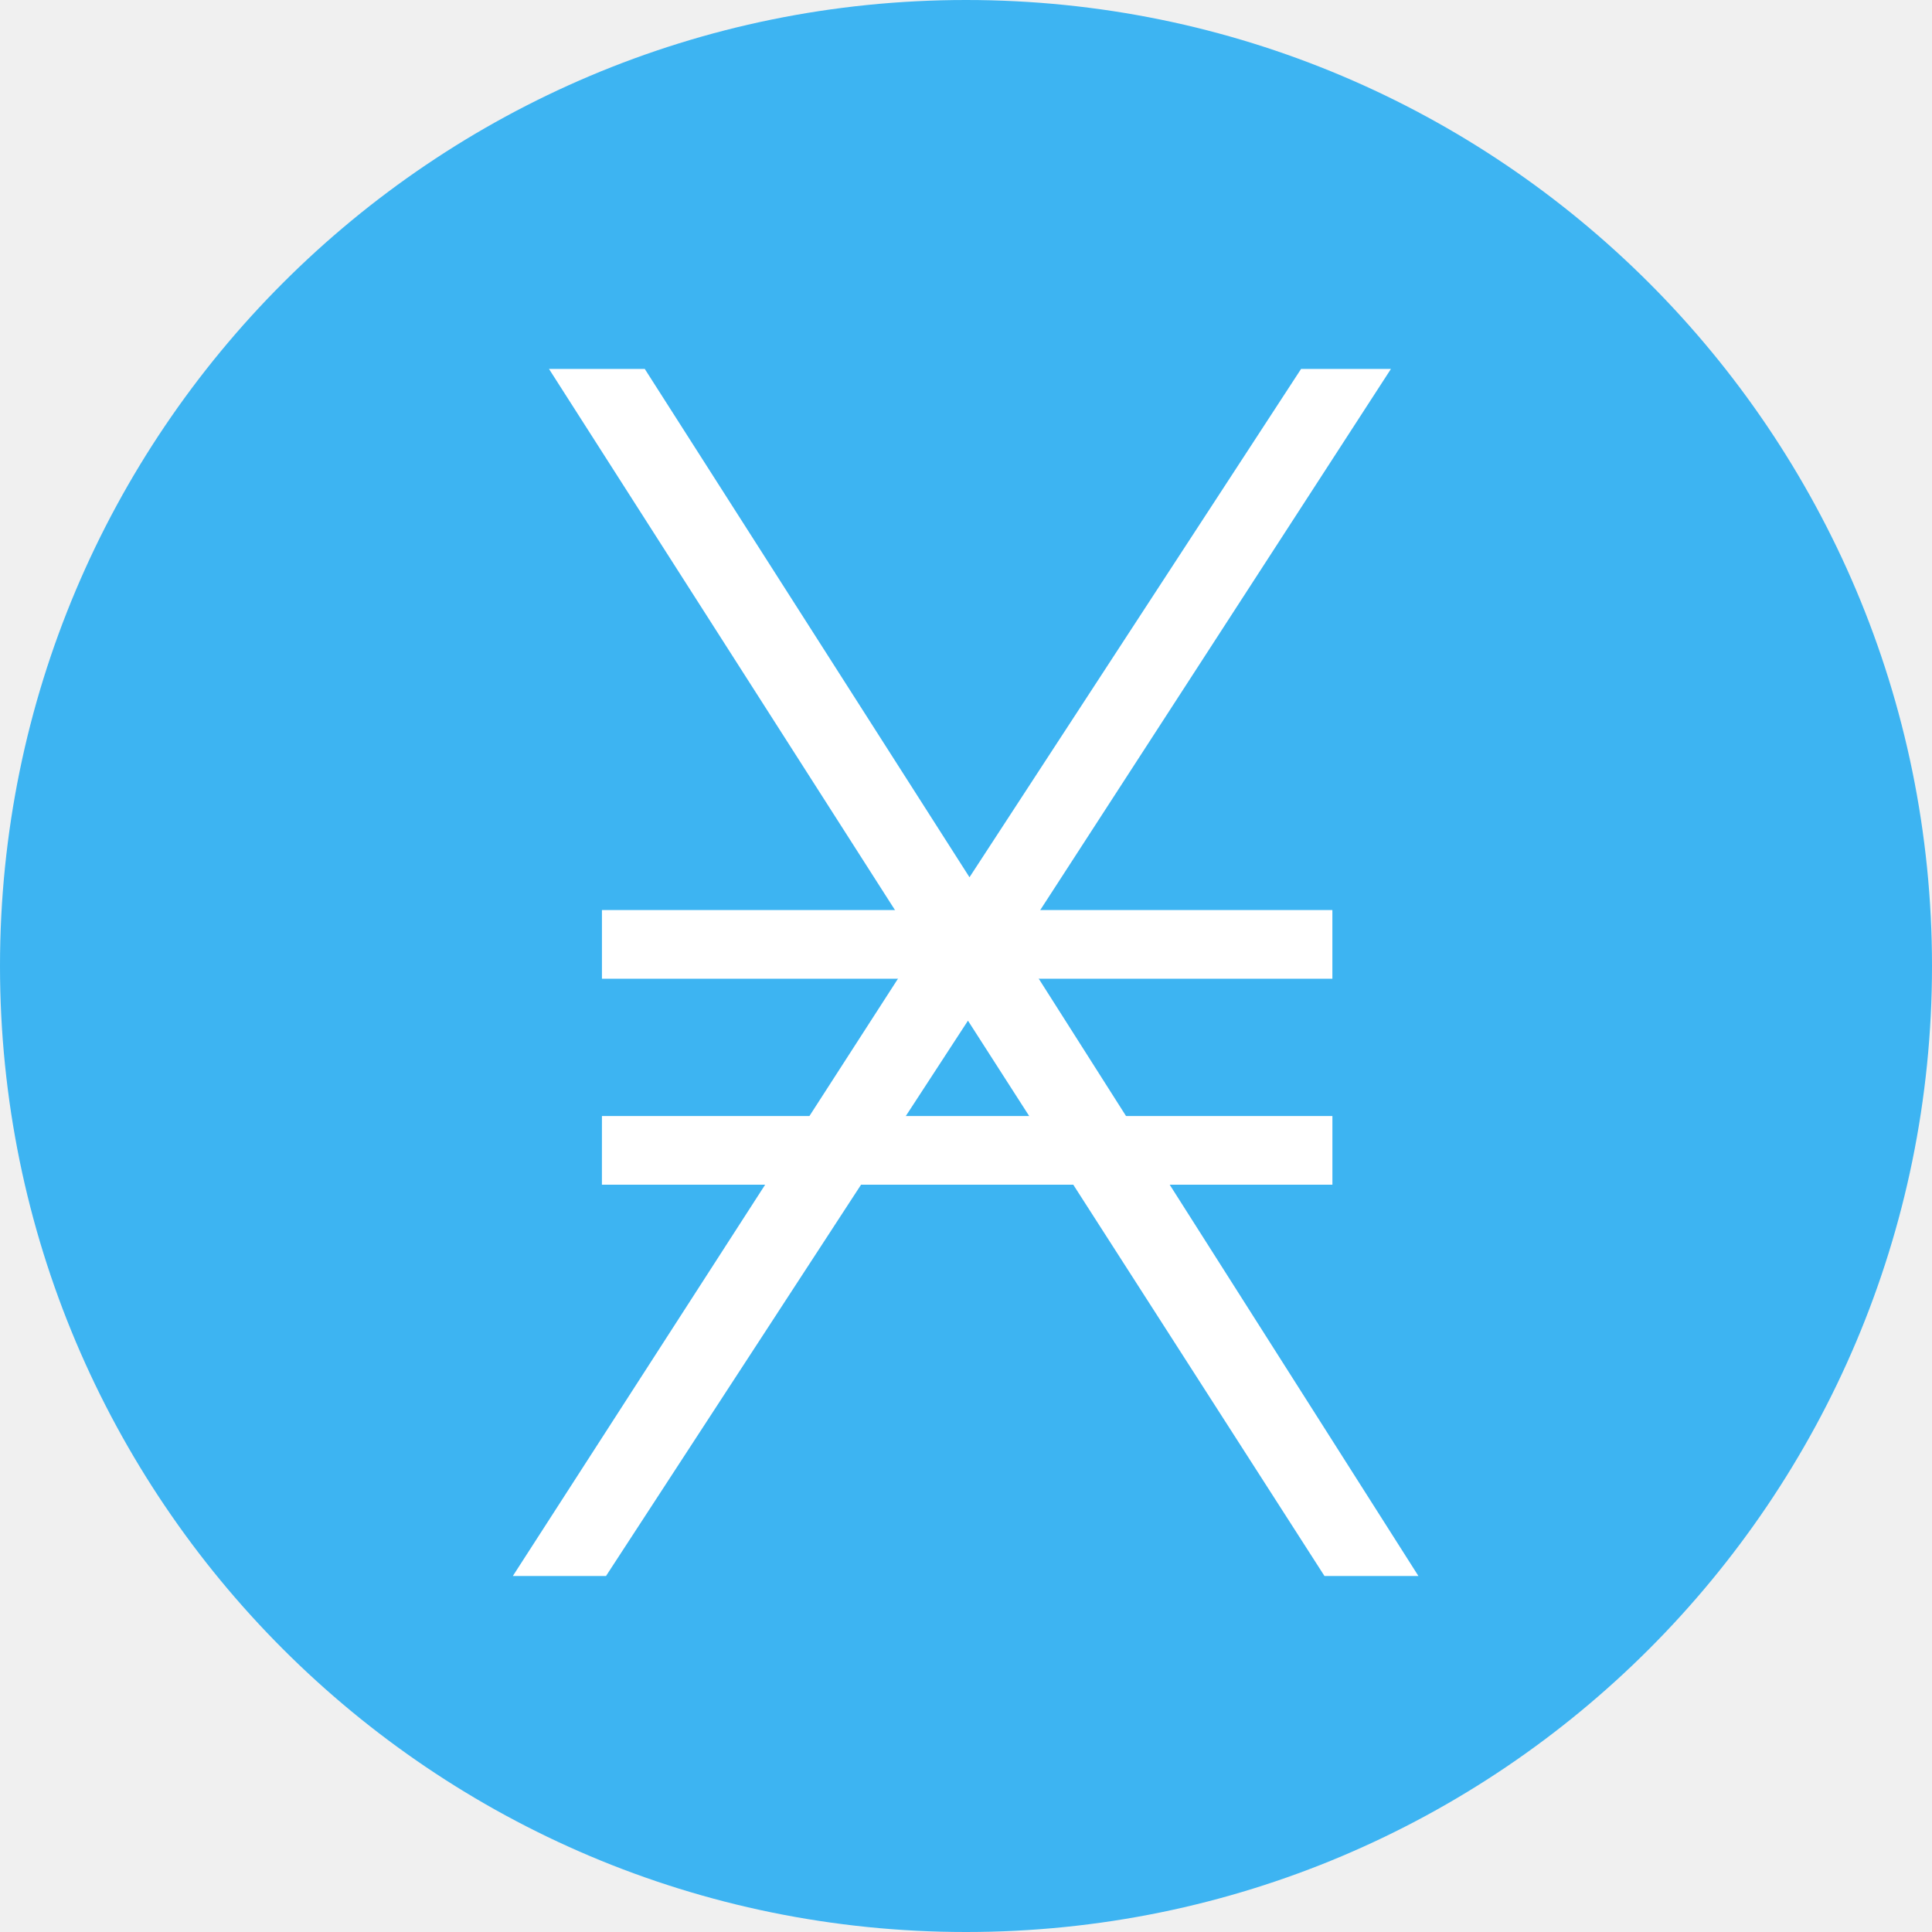
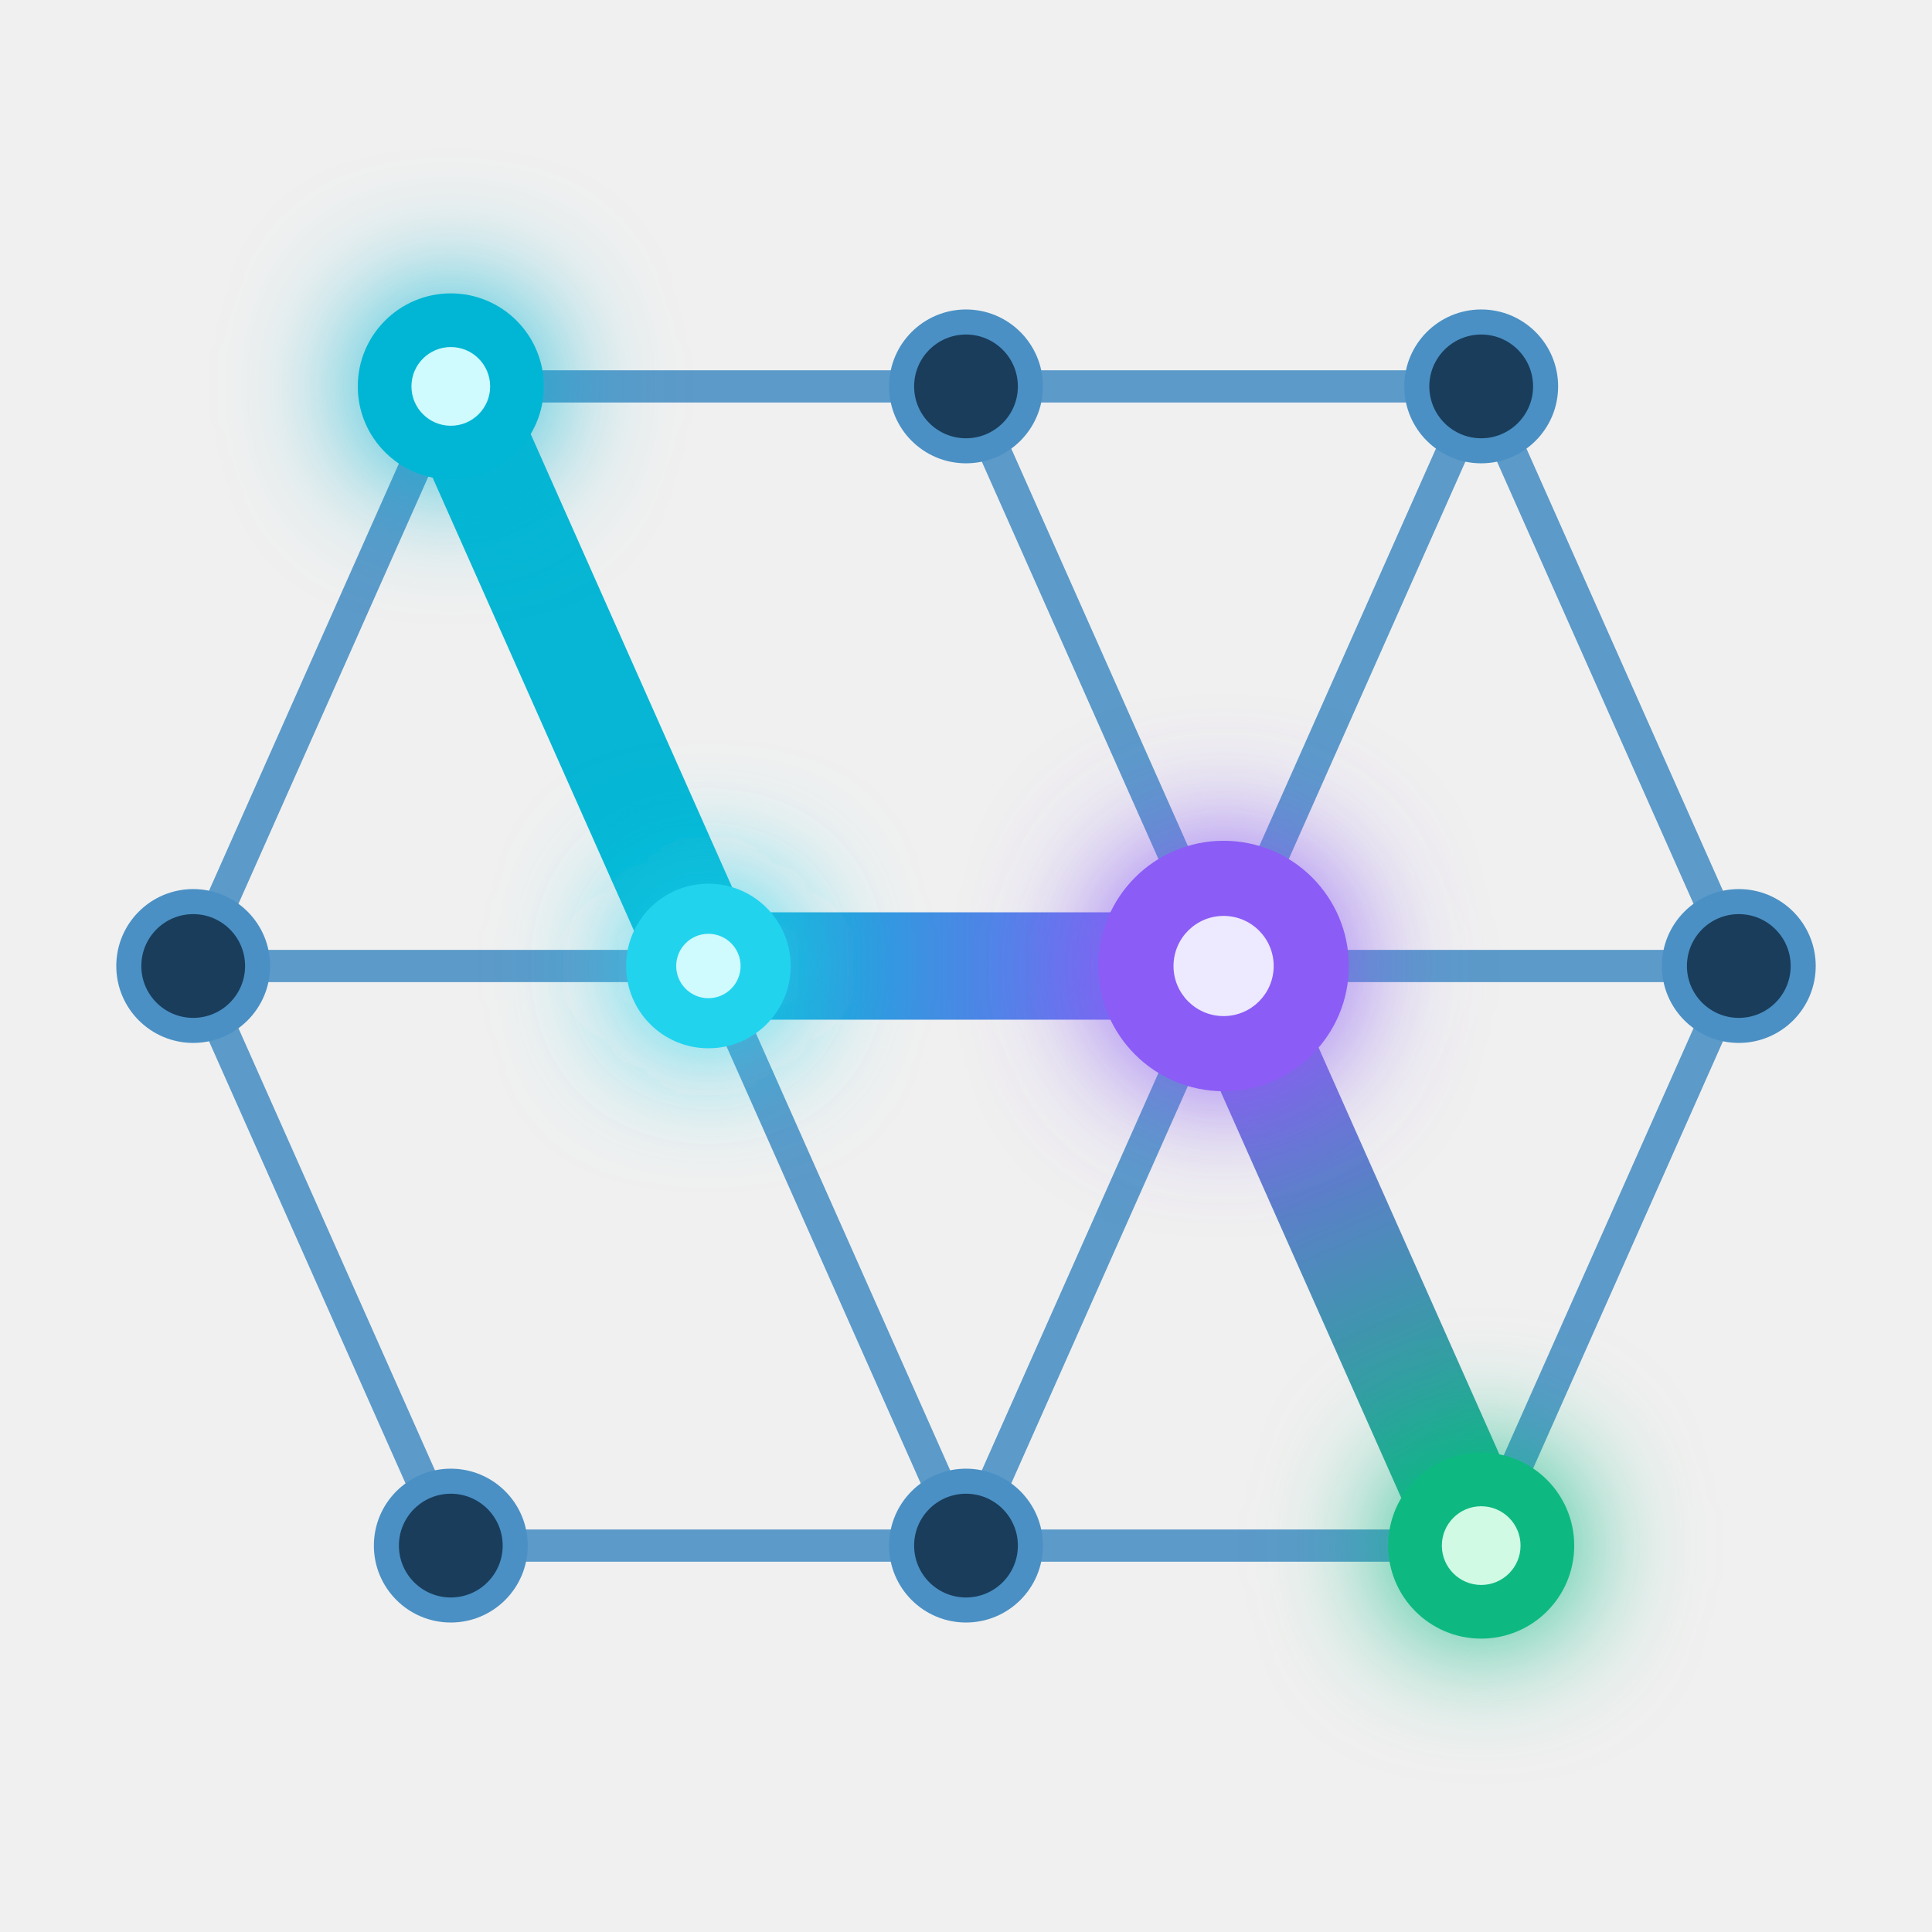
<svg xmlns="http://www.w3.org/2000/svg" width="1080" height="1080" viewBox="0 0 1080 1080" fill="none">
-   <circle cx="540" cy="540" r="540" fill="#3DB4F2" />
-   <path d="M792.911 881H740.396L541.099 570.561L338.761 881H286.68L513.452 529.3L306.882 206.222H360.42L541.95 490.393L727.322 206.222H777.555L568.762 528.379L792.911 881Z" fill="white" />
-   <path d="M336.487 508.737H744.807V547.116H336.487V508.737ZM336.487 623.872H744.824V662.251H336.47L336.487 623.872Z" fill="white" />
+   <defs>
+     <linearGradient id="flowH" x1="396" y1="540" x2="684" y2="540" gradientUnits="userSpaceOnUse">
+       <stop offset="0%" stop-color="#06b6d4" />
+       <stop offset="100%" stop-color="#8b5cf6" />
+     </linearGradient>
+     <linearGradient id="flowV" x1="684" y1="540" x2="828" y2="864" gradientUnits="userSpaceOnUse">
+       <stop offset="0%" stop-color="#8b5cf6" />
+       <stop offset="100%" stop-color="#10b981" />
+     </linearGradient>
+     <filter id="glow" x="-120%" y="-120%" width="340%" height="340%">
+       <feGaussianBlur stdDeviation="36" result="blur" />
+       <feMerge>
+         <feMergeNode in="blur" />
+         <feMergeNode in="SourceGraphic" />
+       </feMerge>
+     </filter>
+   </defs>
+   <g stroke="#4a90c4" stroke-width="18" opacity="0.9">
+     <line x1="252" y1="216" x2="540" y2="216" />
+     <line x1="540" y1="216" x2="828" y2="216" />
+     <line x1="108" y1="540" x2="396" y2="540" />
+     <line x1="684" y1="540" x2="972" y2="540" />
+     <line x1="252" y1="864" x2="540" y2="864" />
+     <line x1="540" y1="864" x2="828" y2="864" />
+     <line x1="252" y1="216" x2="108" y2="540" />
+     <line x1="540" y1="216" x2="684" y2="540" />
+     <line x1="828" y1="216" x2="684" y2="540" />
+     <line x1="828" y1="216" x2="972" y2="540" />
+     <line x1="108" y1="540" x2="252" y2="864" />
+     <line x1="396" y1="540" x2="540" y2="864" />
+     <line x1="684" y1="540" x2="540" y2="864" />
+     <line x1="972" y1="540" x2="828" y2="864" />
+   </g>
+   <line x1="252" y1="216" x2="396" y2="540" stroke="#06b6d4" stroke-width="60" stroke-linecap="round" />
+   <line x1="396" y1="540" x2="684" y2="540" stroke="url(#flowH)" stroke-width="60" stroke-linecap="round" />
+   <line x1="684" y1="540" x2="828" y2="864" stroke="url(#flowV)" stroke-width="60" stroke-linecap="round" />
+   <g fill="#1a3d5c" stroke="#4a90c4" stroke-width="14">
+     <circle cx="540" cy="216" r="36" />
+     <circle cx="828" cy="216" r="36" />
+     <circle cx="108" cy="540" r="36" />
+     <circle cx="972" cy="540" r="36" />
+     <circle cx="252" cy="864" r="36" />
+     <circle cx="540" cy="864" r="36" />
+   </g>
+   <circle cx="252" cy="216" r="52" fill="#06b6d4" filter="url(#glow)" />
+   <circle cx="252" cy="216" r="22" fill="#cffafe" />
+   <circle cx="396" cy="540" r="46" fill="#22d3ee" filter="url(#glow)" />
+   <circle cx="396" cy="540" r="18" fill="#cffafe" />
+   <circle cx="684" cy="540" r="70" fill="#8b5cf6" filter="url(#glow)" />
+   <circle cx="684" cy="540" r="28" fill="#ede9fe" />
+   <circle cx="828" cy="864" r="52" fill="#10b981" filter="url(#glow)" />
+   <circle cx="828" cy="864" r="22" fill="#d1fae5" />
</svg>
